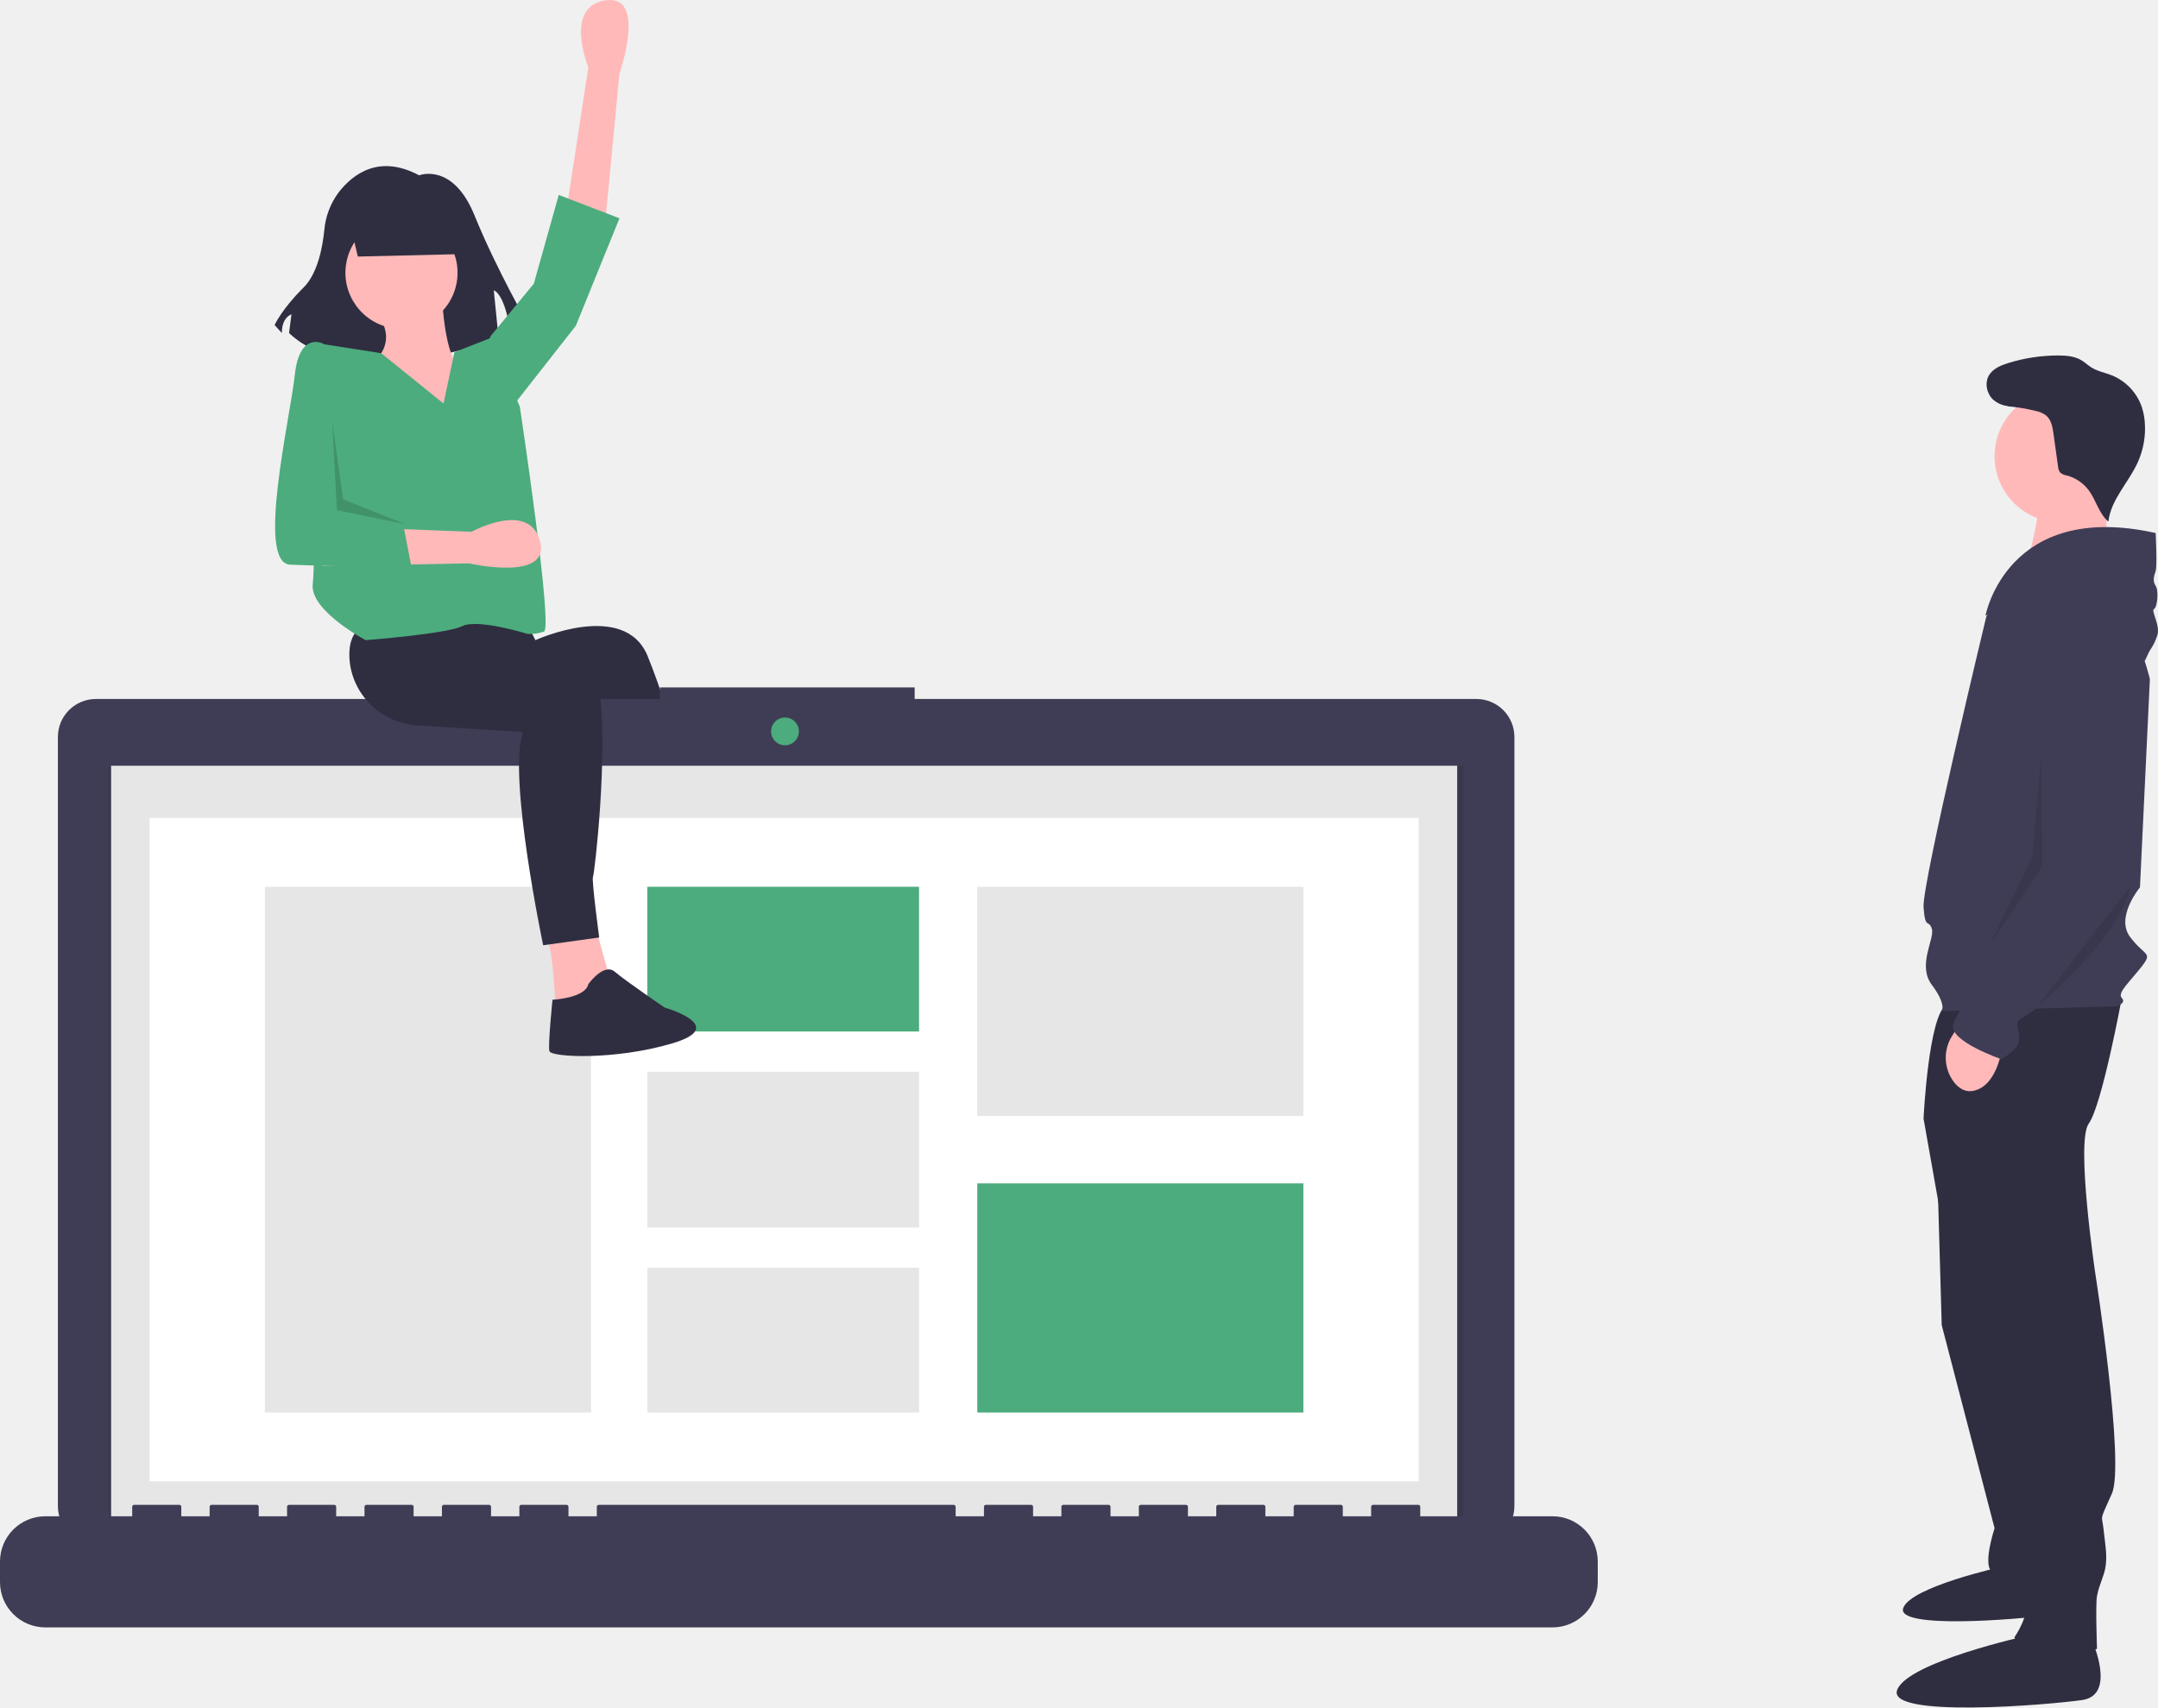
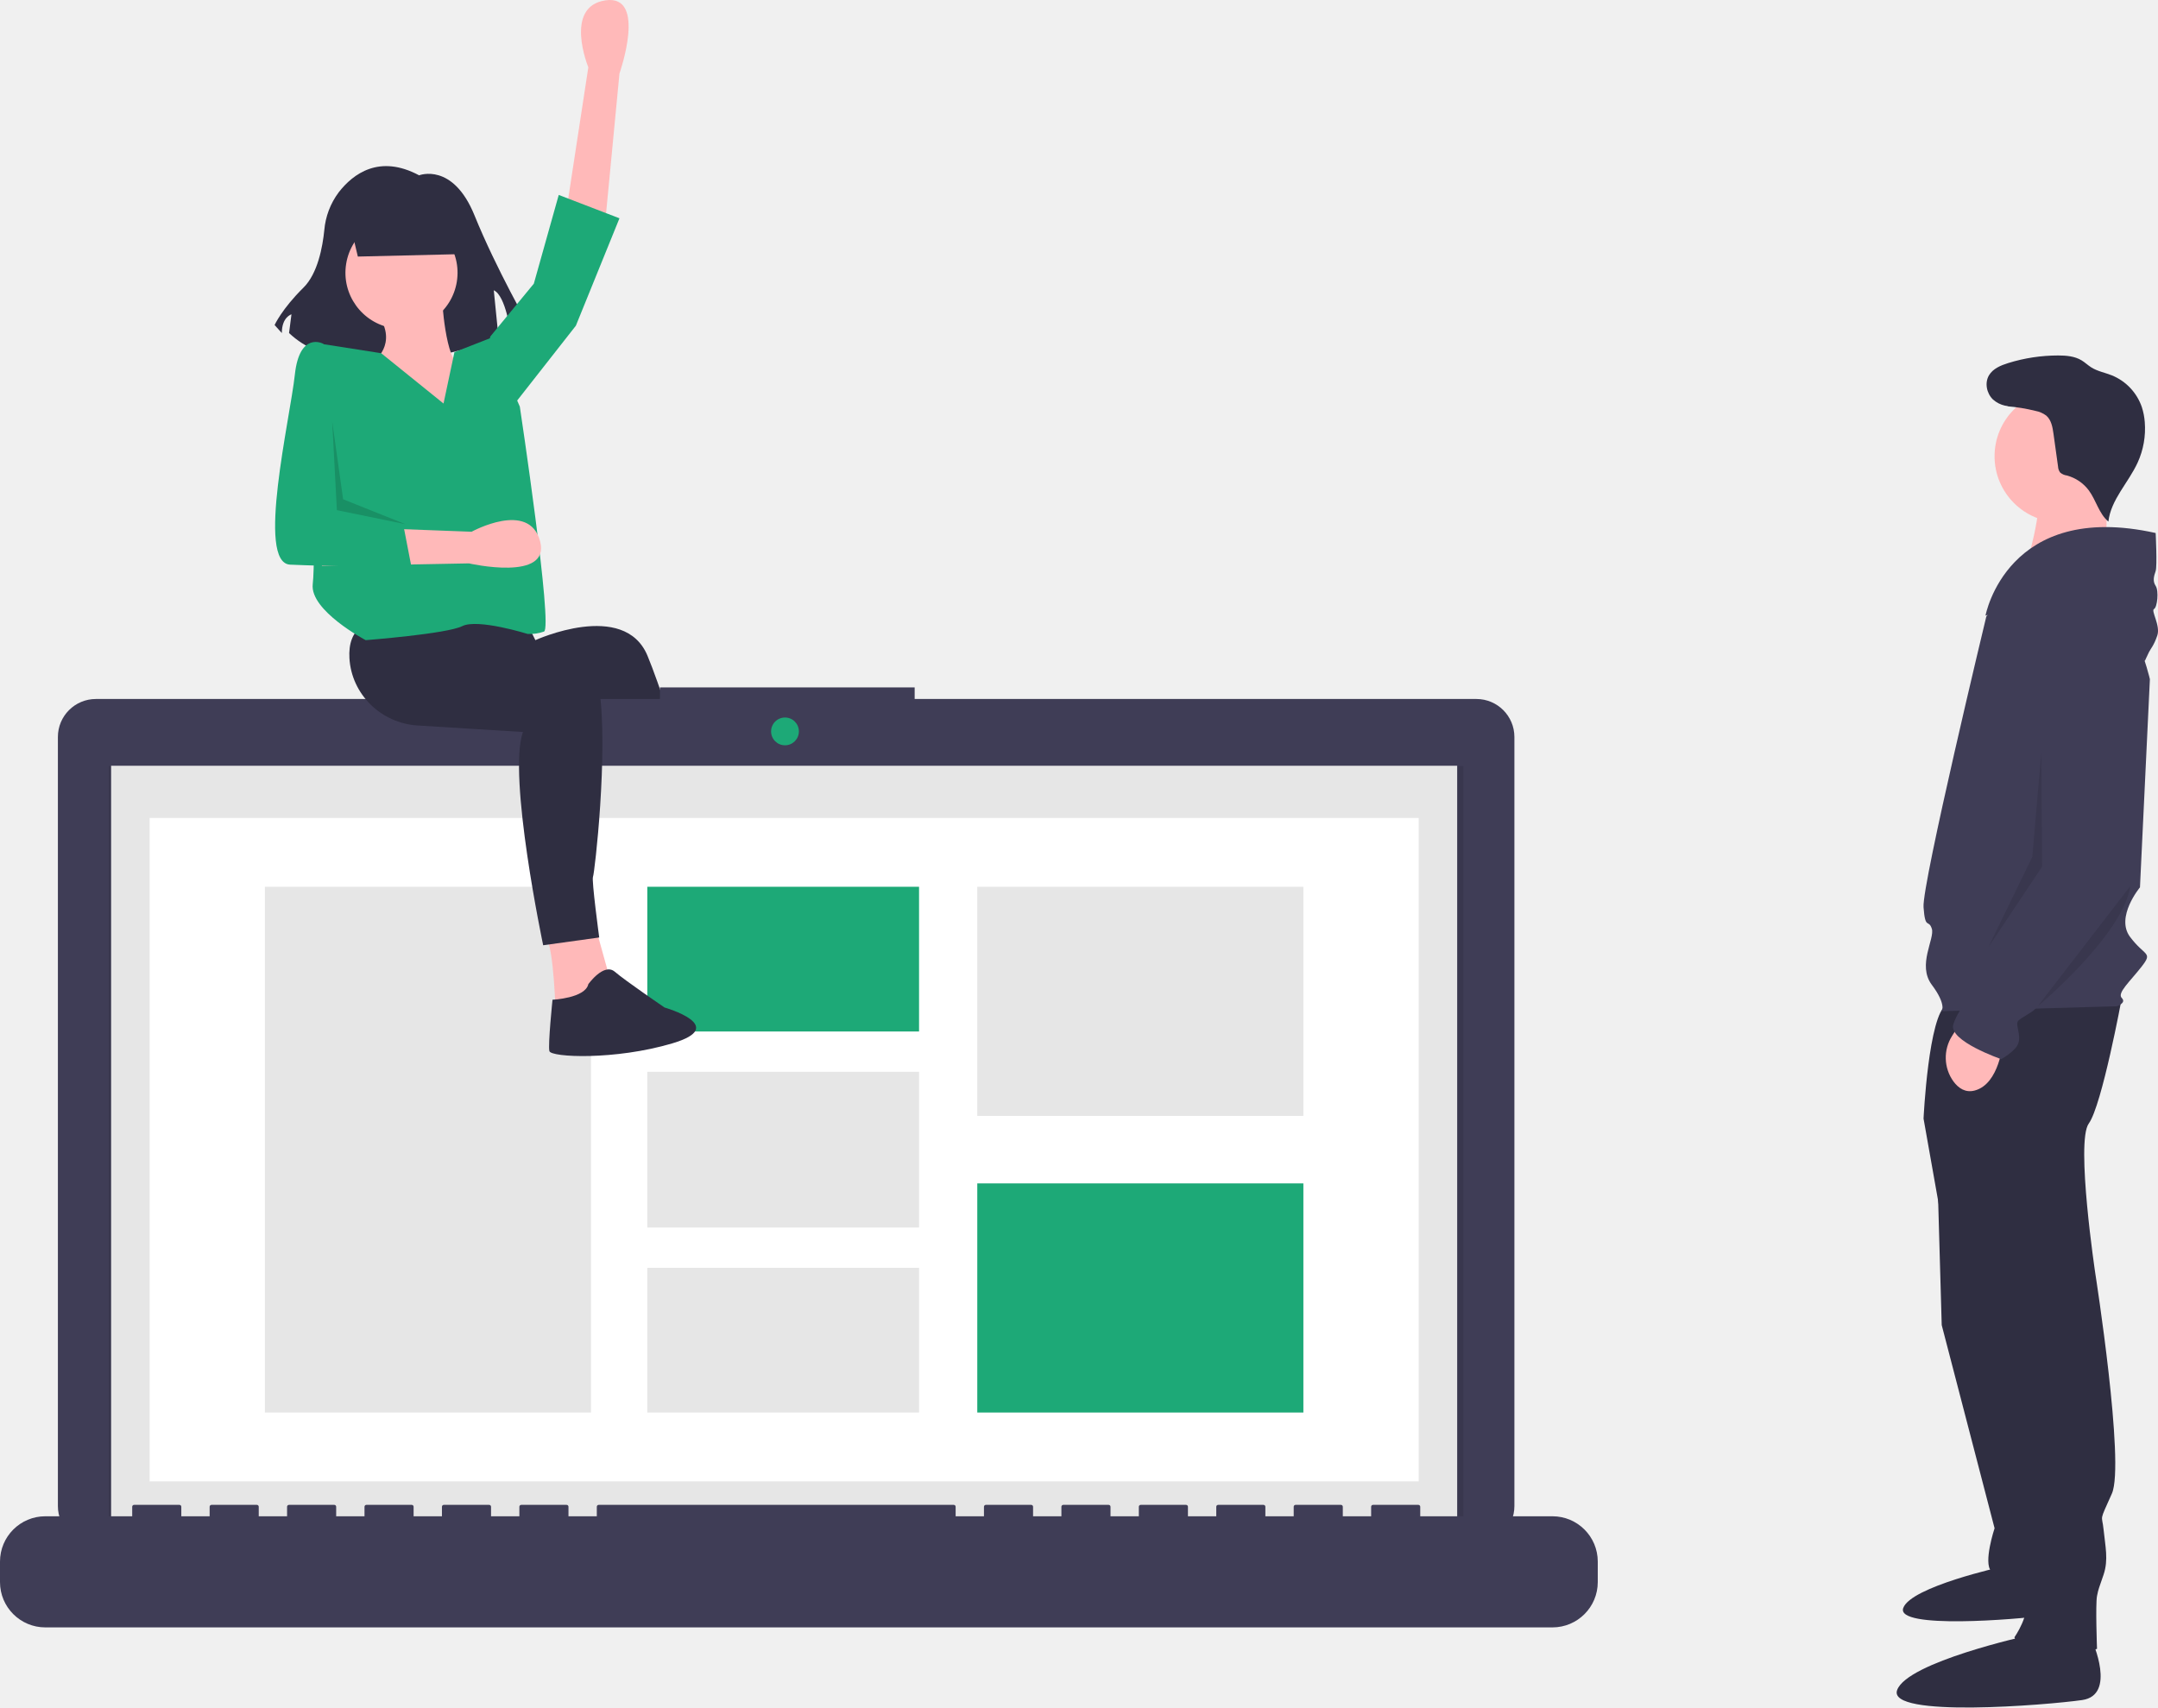
<svg xmlns="http://www.w3.org/2000/svg" id="ef801be8-9fb2-4433-98fc-7ef75631d0fc" data-name="Layer 1" width="881.389" height="697.508" viewBox="0 0 881.389 697.508">
  <polygon points="277.171 365.785 286.074 393.129 298.156 382.954 291.797 361.334 277.171 365.785" fill="#ffb9b9" />
  <path d="M322.014,350.661l3.179,42.605,76.944,1.908,33.703,76.944,18.441-7.631s-20.985-72.493-30.523-95.385-45.785-6.359-45.785-6.359l-3.18-6.359Z" transform="translate(-159.3053 -101.2459)" fill="#2f2e41" />
  <path d="M441.563,489.287s1.272,20.349,3.18,21.621,16.533-1.272,16.533-1.272,4.394.976,22.257-3.815c20.081-5.387-2.544-13.354-2.544-13.354s-14.626-9.539-20.985-13.99-10.81,5.087-10.81,5.087C450.466,487.38,441.563,489.287,441.563,489.287Z" transform="translate(-159.3053 -101.2459)" fill="#2f2e41" />
  <path d="M950.333,571.681l2.024,70.851L973.95,725.529s-4.723,14.17-1.35,17.544,18.894,9.447,18.894,9.447L978.674,575.729Z" transform="translate(-159.3053 -101.2459)" fill="#2f2e41" />
  <path d="M997.213,742.727s7.7,16.941-3.08,18.481-60.576,5.647-57.496-3.08S977.192,741.187,977.192,741.187Z" transform="translate(-159.3053 -101.2459)" fill="#2f2e41" />
  <path d="M1025.908,508.927s-8.097,43.86-13.495,51.283,2.699,61.404,2.699,61.404,12.146,77.599,6.748,89.745-4.049,8.097-3.374,14.845,2.024,12.146,0,18.219-2.024,5.398-2.699,8.772,0,21.593,0,21.593-29.015,10.122-33.739-4.723c0,0,6.748-9.447,4.723-16.869a89.865,89.865,0,0,1-3.374-22.942V716.082l-31.04-116.061-7.422-41.836s2.024-42.511,9.447-46.559S1025.908,508.927,1025.908,508.927Z" transform="translate(-159.3053 -101.2459)" fill="#2f2e41" />
  <path d="M1013.762,771.414s10.122,22.268-4.049,24.292-79.623,7.422-75.575-4.049,53.307-22.268,53.307-22.268Z" transform="translate(-159.3053 -101.2459)" fill="#2f2e41" />
  <circle cx="841.629" cy="186.383" r="26.991" fill="#ffb9b9" />
  <path d="M1019.901,299.557l-.502,34.469-33.091.112s8.398-26.983,4.637-32.626S1019.901,299.557,1019.901,299.557Z" transform="translate(-159.3053 -101.2459)" fill="#ffb9b9" />
  <path d="M970.576,353.054s23.617-30.365,41.836-17.544,24.967,43.185,24.967,43.185l-4.049,85.021s-10.122,12.146-4.049,20.243,9.447,6.073,4.723,12.146-10.122,10.796-8.097,12.821-2.024,3.374-2.024,3.374l-71.526,2.024s2.024-2.699-4.049-10.796,1.35-18.894,0-22.942-2.699.675-3.374-8.772S970.576,353.054,970.576,353.054Z" transform="translate(-159.3053 -101.2459)" fill="#3f3d56" />
  <path d="M977.324,527.146s-1.35,16.869-11.471,19.568c-3.796,1.012-6.642-.917-8.718-3.724a16.571,16.571,0,0,1-.53-18.592l2.5-4Z" transform="translate(-159.3053 -101.2459)" fill="#ffb9b9" />
  <path d="M1039.741,318.978s.675,13.495,0,15.52-1.35,4.049,0,6.073.675,8.772-.675,9.447,2.699,6.748,1.35,10.796-2.699,5.398-3.374,6.748-1.762,3.767-1.762,3.767-19.831-42.23-36.026-32.108-29.015,13.495-29.015,13.495S979.011,305.483,1039.741,318.978Z" transform="translate(-159.3053 -101.2459)" fill="#3f3d56" />
  <path d="M1010.388,350.355s21.593,2.024,20.243,30.365,2.024,72.875,2.024,72.875-37.113,56.681-43.185,60.73-6.748,3.374-6.073,6.748,1.35,6.073-1.35,8.772a23.299,23.299,0,0,1-5.398,4.049s-21.593-7.422-19.568-14.17,11.471-17.544,11.471-17.544,16.195-26.316,16.869-30.365.675-3.374,2.699-5.398,7.422-10.122,7.422-14.17V439.425l-5.657-68.514a19.862,19.862,0,0,1,5.268-15.382C998.365,352.169,1003.218,349.495,1010.388,350.355Z" transform="translate(-159.3053 -101.2459)" fill="#3f3d56" />
  <path d="M983.527,266.814a10.998,10.998,0,0,1-10.191-2.333c-2.638-2.506-3.524-6.849-1.647-9.966,1.621-2.692,4.773-4.008,7.772-4.944a68.809,68.809,0,0,1,20.436-3.117c3.304-.001,6.754.281,9.581,1.99,1.399.846,2.584,2.008,3.967,2.879,2.543,1.603,5.597,2.135,8.389,3.248a21.52,21.52,0,0,1,12.264,12.988,25.931,25.931,0,0,1,1.192,6.1,33.425,33.425,0,0,1-2.916,16.568c-3.765,8.21-10.931,15.113-11.944,24.088-3.857-3.238-4.988-8.67-7.976-12.725a16.498,16.498,0,0,0-9.007-6.113,5.244,5.244,0,0,1-2.727-1.219,4.518,4.518,0,0,1-.854-2.458l-1.852-13.334c-.377-2.714-.886-5.679-2.968-7.46a10.555,10.555,0,0,0-4.422-1.919,71.316,71.316,0,0,0-11.542-1.882" transform="translate(-159.3053 -101.2459)" fill="#2f2e41" />
  <path d="M1029.374,463.234l-37.879,49.157S1026.374,483.234,1029.374,463.234Z" transform="translate(-159.3053 -101.2459)" opacity="0.1" style="isolation:isolate" />
  <polygon points="833.709 307.563 834.068 353.988 812.068 386.988 830.068 349.988 833.709 307.563" opacity="0.1" style="isolation:isolate" />
  <path d="M762.312,386.779H532.88V382.05H428.847v4.729h-230.378a15.519,15.519,0,0,0-15.519,15.519V716.461a15.519,15.519,0,0,0,15.519,15.519H762.312a15.519,15.519,0,0,0,15.519-15.519V402.298a15.519,15.519,0,0,0-15.519-15.519Z" transform="translate(-159.3053 -101.2459)" fill="#3f3d56" />
  <rect x="44.451" y="312.96" width="553.269" height="312.1" opacity="0.1" style="isolation:isolate" />
-   <circle cx="320.612" cy="298.774" r="5.675" fill="#4cac7d" />
+   <circle cx="320.612" cy="298.774" r="5.675" fill="#1DA977" />
  <rect x="45.38" y="312.804" width="549.775" height="311.985" fill="#e6e6e6" />
  <rect x="61.1" y="334.122" width="518.334" height="271.005" fill="#fff" />
  <rect x="108.198" y="362.241" width="133.187" height="214.767" fill="#e6e6e6" />
-   <rect x="264.376" y="362.241" width="110.989" height="59.117" fill="#4cac7d" />
+   <rect x="264.376" y="362.241" width="110.989" height="59.117" fill="#1DA977" />
  <rect x="264.376" y="437.821" width="110.989" height="63.607" fill="#e6e6e6" />
  <rect x="264.376" y="517.891" width="110.989" height="59.117" fill="#e6e6e6" />
  <rect x="399.149" y="362.241" width="133.187" height="93.594" fill="#e6e6e6" />
-   <rect x="399.149" y="483.414" width="133.187" height="93.594" fill="#4cac7d" />
+   <rect x="399.149" y="483.414" width="133.187" height="93.594" fill="#1DA977" />
  <path d="M793.366,720.632H739.371v-3.89a.771.771,0,0,0-.771-.771H720.087a.771.771,0,0,0-.771.771h0v3.89H707.745v-3.89a.771.771,0,0,0-.771-.771H688.461a.771.771,0,0,0-.771.771h0v3.89H676.119v-3.89a.771.771,0,0,0-.771-.771H656.835a.771.771,0,0,0-.771.771h0v3.89H644.493v-3.89a.771.771,0,0,0-.771-.771H625.209a.771.771,0,0,0-.771.771h0v3.89H612.867v-3.89a.771.771,0,0,0-.771-.771H593.583a.771.771,0,0,0-.771.771h0v3.89H581.241v-3.89a.771.771,0,0,0-.771-.771H561.957a.771.771,0,0,0-.771.771h0v3.89H549.615v-3.89a.771.771,0,0,0-.771-.771H403.828a.771.771,0,0,0-.771.771h0v3.89H391.486v-3.89a.771.771,0,0,0-.771-.771H372.202a.771.771,0,0,0-.771.771v3.89H359.86v-3.89a.771.771,0,0,0-.771-.771H340.576a.771.771,0,0,0-.771.771h0v3.89H328.234v-3.89a.771.771,0,0,0-.771-.771H308.95a.771.771,0,0,0-.771.771h0v3.89H296.608v-3.89a.771.771,0,0,0-.771-.771H277.324a.771.771,0,0,0-.771.771h0v3.89H264.982v-3.89a.771.771,0,0,0-.771-.771H245.698a.771.771,0,0,0-.771.771h0v3.89H233.356v-3.89a.771.771,0,0,0-.771-.771H214.072a.771.771,0,0,0-.771.771h0v3.89H177.818a18.513,18.513,0,0,0-18.513,18.513v8.371A18.513,18.513,0,0,0,177.818,766.028H793.366A18.513,18.513,0,0,0,811.879,747.516v-8.371A18.513,18.513,0,0,0,793.366,720.632Z" transform="translate(-159.3053 -101.2459)" fill="#3f3d56" />
  <path d="M297.648,179.8a30.081,30.081,0,0,0-5.889,15.463c-.686,6.821-2.683,17.73-8.494,23.464-8.854,8.736-11.805,15.289-11.805,15.289l2.951,3.276c0-6.552,3.935-7.644,3.935-7.644l-.984,7.644c26.561,25.117,85.586,2.184,85.586,2.184l-1.968-19.657c4.919,2.184,6.886,17.473,6.886,17.473l7.87-2.184s-13.773-24.025-22.626-45.866-22.626-16.381-22.626-16.381C314.253,164.185,303.532,172.23,297.648,179.8Z" transform="translate(-159.3053 -101.2459)" fill="#2f2e41" />
  <path d="M390.055,191.05l9.539-62.318s-10.174-24.8,6.995-27.344,5.723,29.887,5.723,29.887L406.589,191.05Z" transform="translate(-159.3053 -101.2459)" fill="#ffb9b9" />
  <path d="M382.425,484.2c3.18,5.087,3.815,31.159,3.815,31.159l22.257-13.99-6.359-22.892Z" transform="translate(-159.3053 -101.2459)" fill="#ffb9b9" />
  <path d="M351.265,347.482s-27.98,0-43.241,8.903c-4.905,2.862-6.329,8.023-6.002,13.709.854,14.856,12.987,26.588,27.839,27.507l43.025,2.661c-6.359,17.805,8.267,87.118,8.267,87.118l22.892-3.18s-3.18-23.528-2.544-24.8,6.359-50.872,2.544-76.944S348.086,367.195,348.086,367.195Z" transform="translate(-159.3053 -101.2459)" fill="#2f2e41" />
  <path d="M384.968,509.636s-1.908,18.441-1.272,20.985,26.708,3.815,50.236-3.18-3.179-14.626-3.179-14.626-15.898-10.81-20.349-14.626-10.81,5.087-10.81,5.087C398.322,509,384.968,509.636,384.968,509.636Z" transform="translate(-159.3053 -101.2459)" fill="#2f2e41" />
  <circle cx="323.286" cy="212.671" r="22.892" transform="matrix(0.16018, -0.98709, 0.98709, 0.16018, -97.72859, 396.4701)" fill="#ffb9b9" />
  <path d="M313.747,229.84c8.267,12.082-1.908,19.077-1.908,19.077l-4.451,33.067s47.693,4.451,55.959-1.908-9.539-27.344-15.898-29.251-7.631-27.98-7.631-27.98Z" transform="translate(-159.3053 -101.2459)" fill="#ffb9b9" />
-   <path d="M314.992,245.529l-25.091-3.925-2.862,27.026s1.272,60.411,0,71.221,21.621,22.892,21.621,22.892,33.067-2.544,39.426-5.723,26.708,3.179,26.708,3.179a17.195,17.195,0,0,0,6.677-.954c3.815-1.272-9.856-91.888-9.856-91.888L359.532,239.379l-14.626,5.723-4.451,20.985Z" transform="translate(-159.3053 -101.2459)" fill="#4cac7d" />
-   <polygon points="209.766 165.476 235.202 133.045 253.007 89.168 228.207 79.63 218.032 115.876 200.227 137.497 199.591 141.312 209.766 165.476" fill="#4cac7d" />
+   <path d="M314.992,245.529l-25.091-3.925-2.862,27.026s1.272,60.411,0,71.221,21.621,22.892,21.621,22.892,33.067-2.544,39.426-5.723,26.708,3.179,26.708,3.179a17.195,17.195,0,0,0,6.677-.954c3.815-1.272-9.856-91.888-9.856-91.888L359.532,239.379l-14.626,5.723-4.451,20.985Z" transform="translate(-159.3053 -101.2459)" fill="#1DA977" />
+   <polygon points="209.766 165.476 235.202 133.045 253.007 89.168 228.207 79.63 218.032 115.876 200.227 137.497 199.591 141.312 209.766 165.476" fill="#1DA977" />
  <path d="M288.92,316.089l62.999,2.371s23.478-12.936,27.963,3.832-29.04,9.093-29.04,9.093L290.805,332.515Z" transform="translate(-159.3053 -101.2459)" fill="#ffb9b9" />
-   <path d="M294.352,311.553l29.251,1.908,3.815,19.713s-35.61-.636-49.6-1.272,0-59.775,1.908-77.58,11.446-12.718,11.446-12.718l5.723,4.451Z" transform="translate(-159.3053 -101.2459)" fill="#4cac7d" />
+   <path d="M294.352,311.553l29.251,1.908,3.815,19.713s-35.61-.636-49.6-1.272,0-59.775,1.908-77.58,11.446-12.718,11.446-12.718l5.723,4.451Z" transform="translate(-159.3053 -101.2459)" fill="#1DA977" />
  <polygon points="140.135 203.948 165.571 214.123 137.591 208.399 135.683 172.153 140.135 203.948" opacity="0.15" style="isolation:isolate" />
  <polygon points="188.155 103.804 146.155 104.804 141.155 83.804 188.155 83.804 188.155 103.804" fill="#2f2e41" />
</svg>
